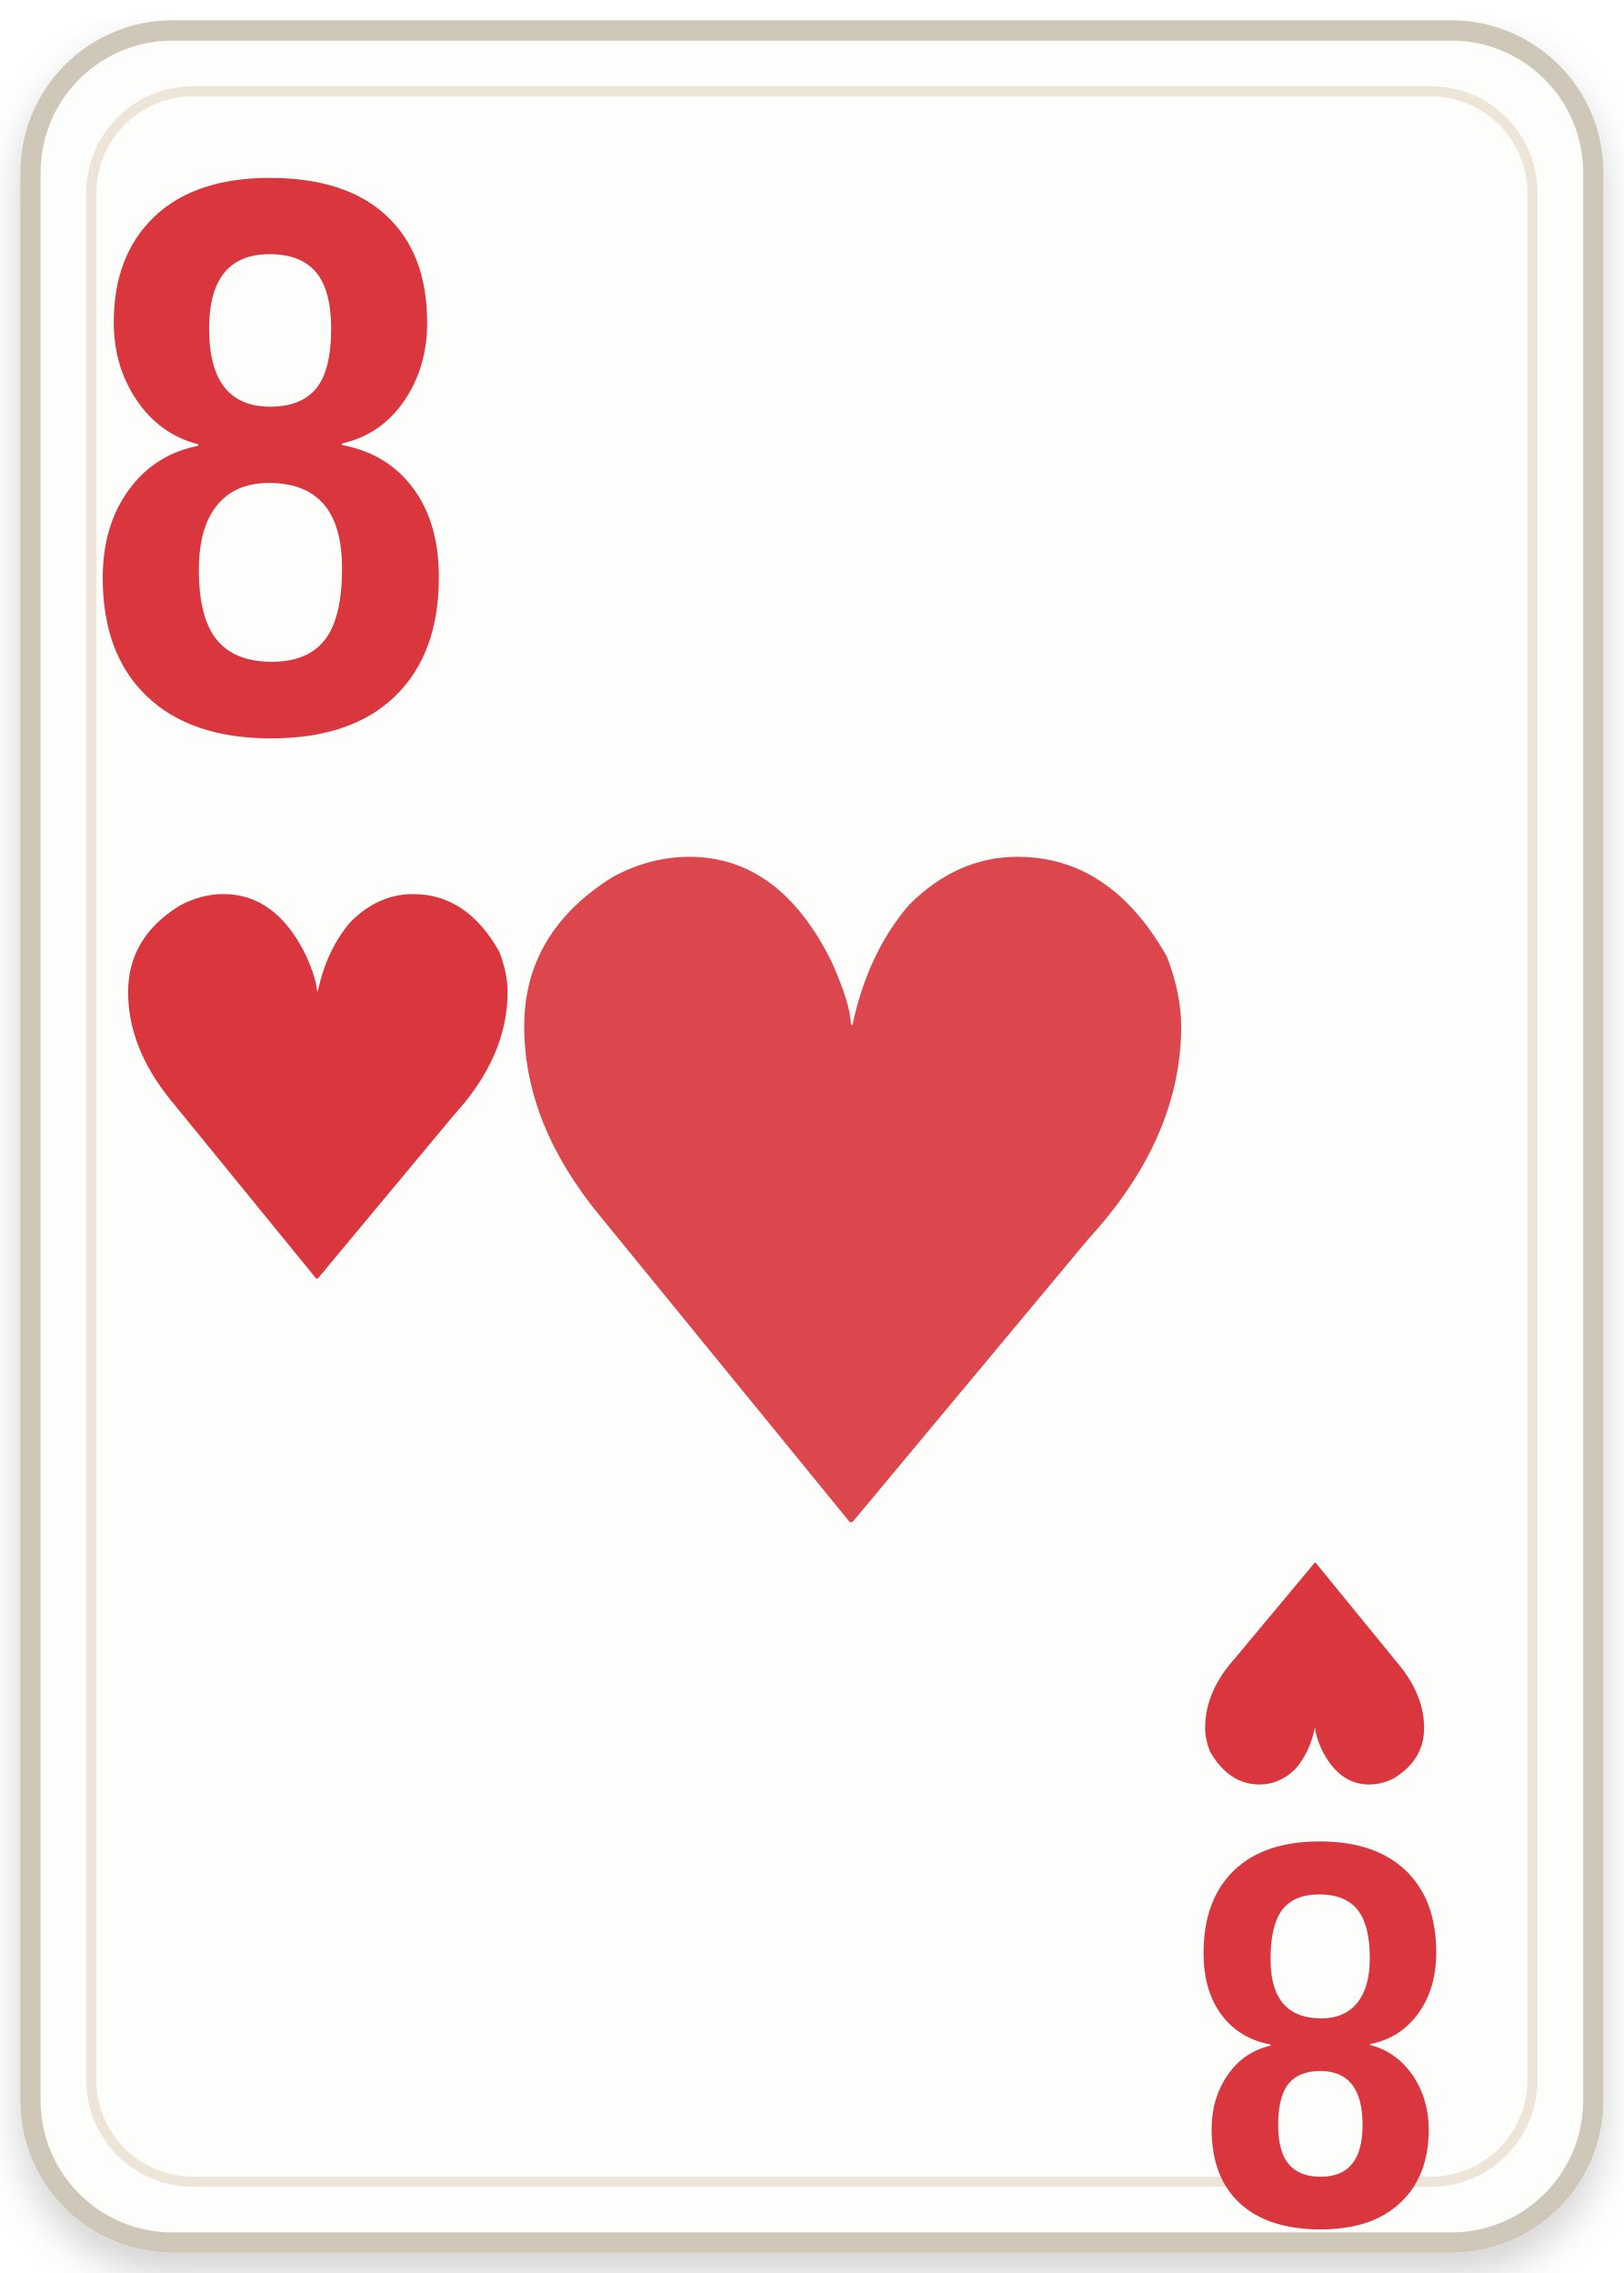
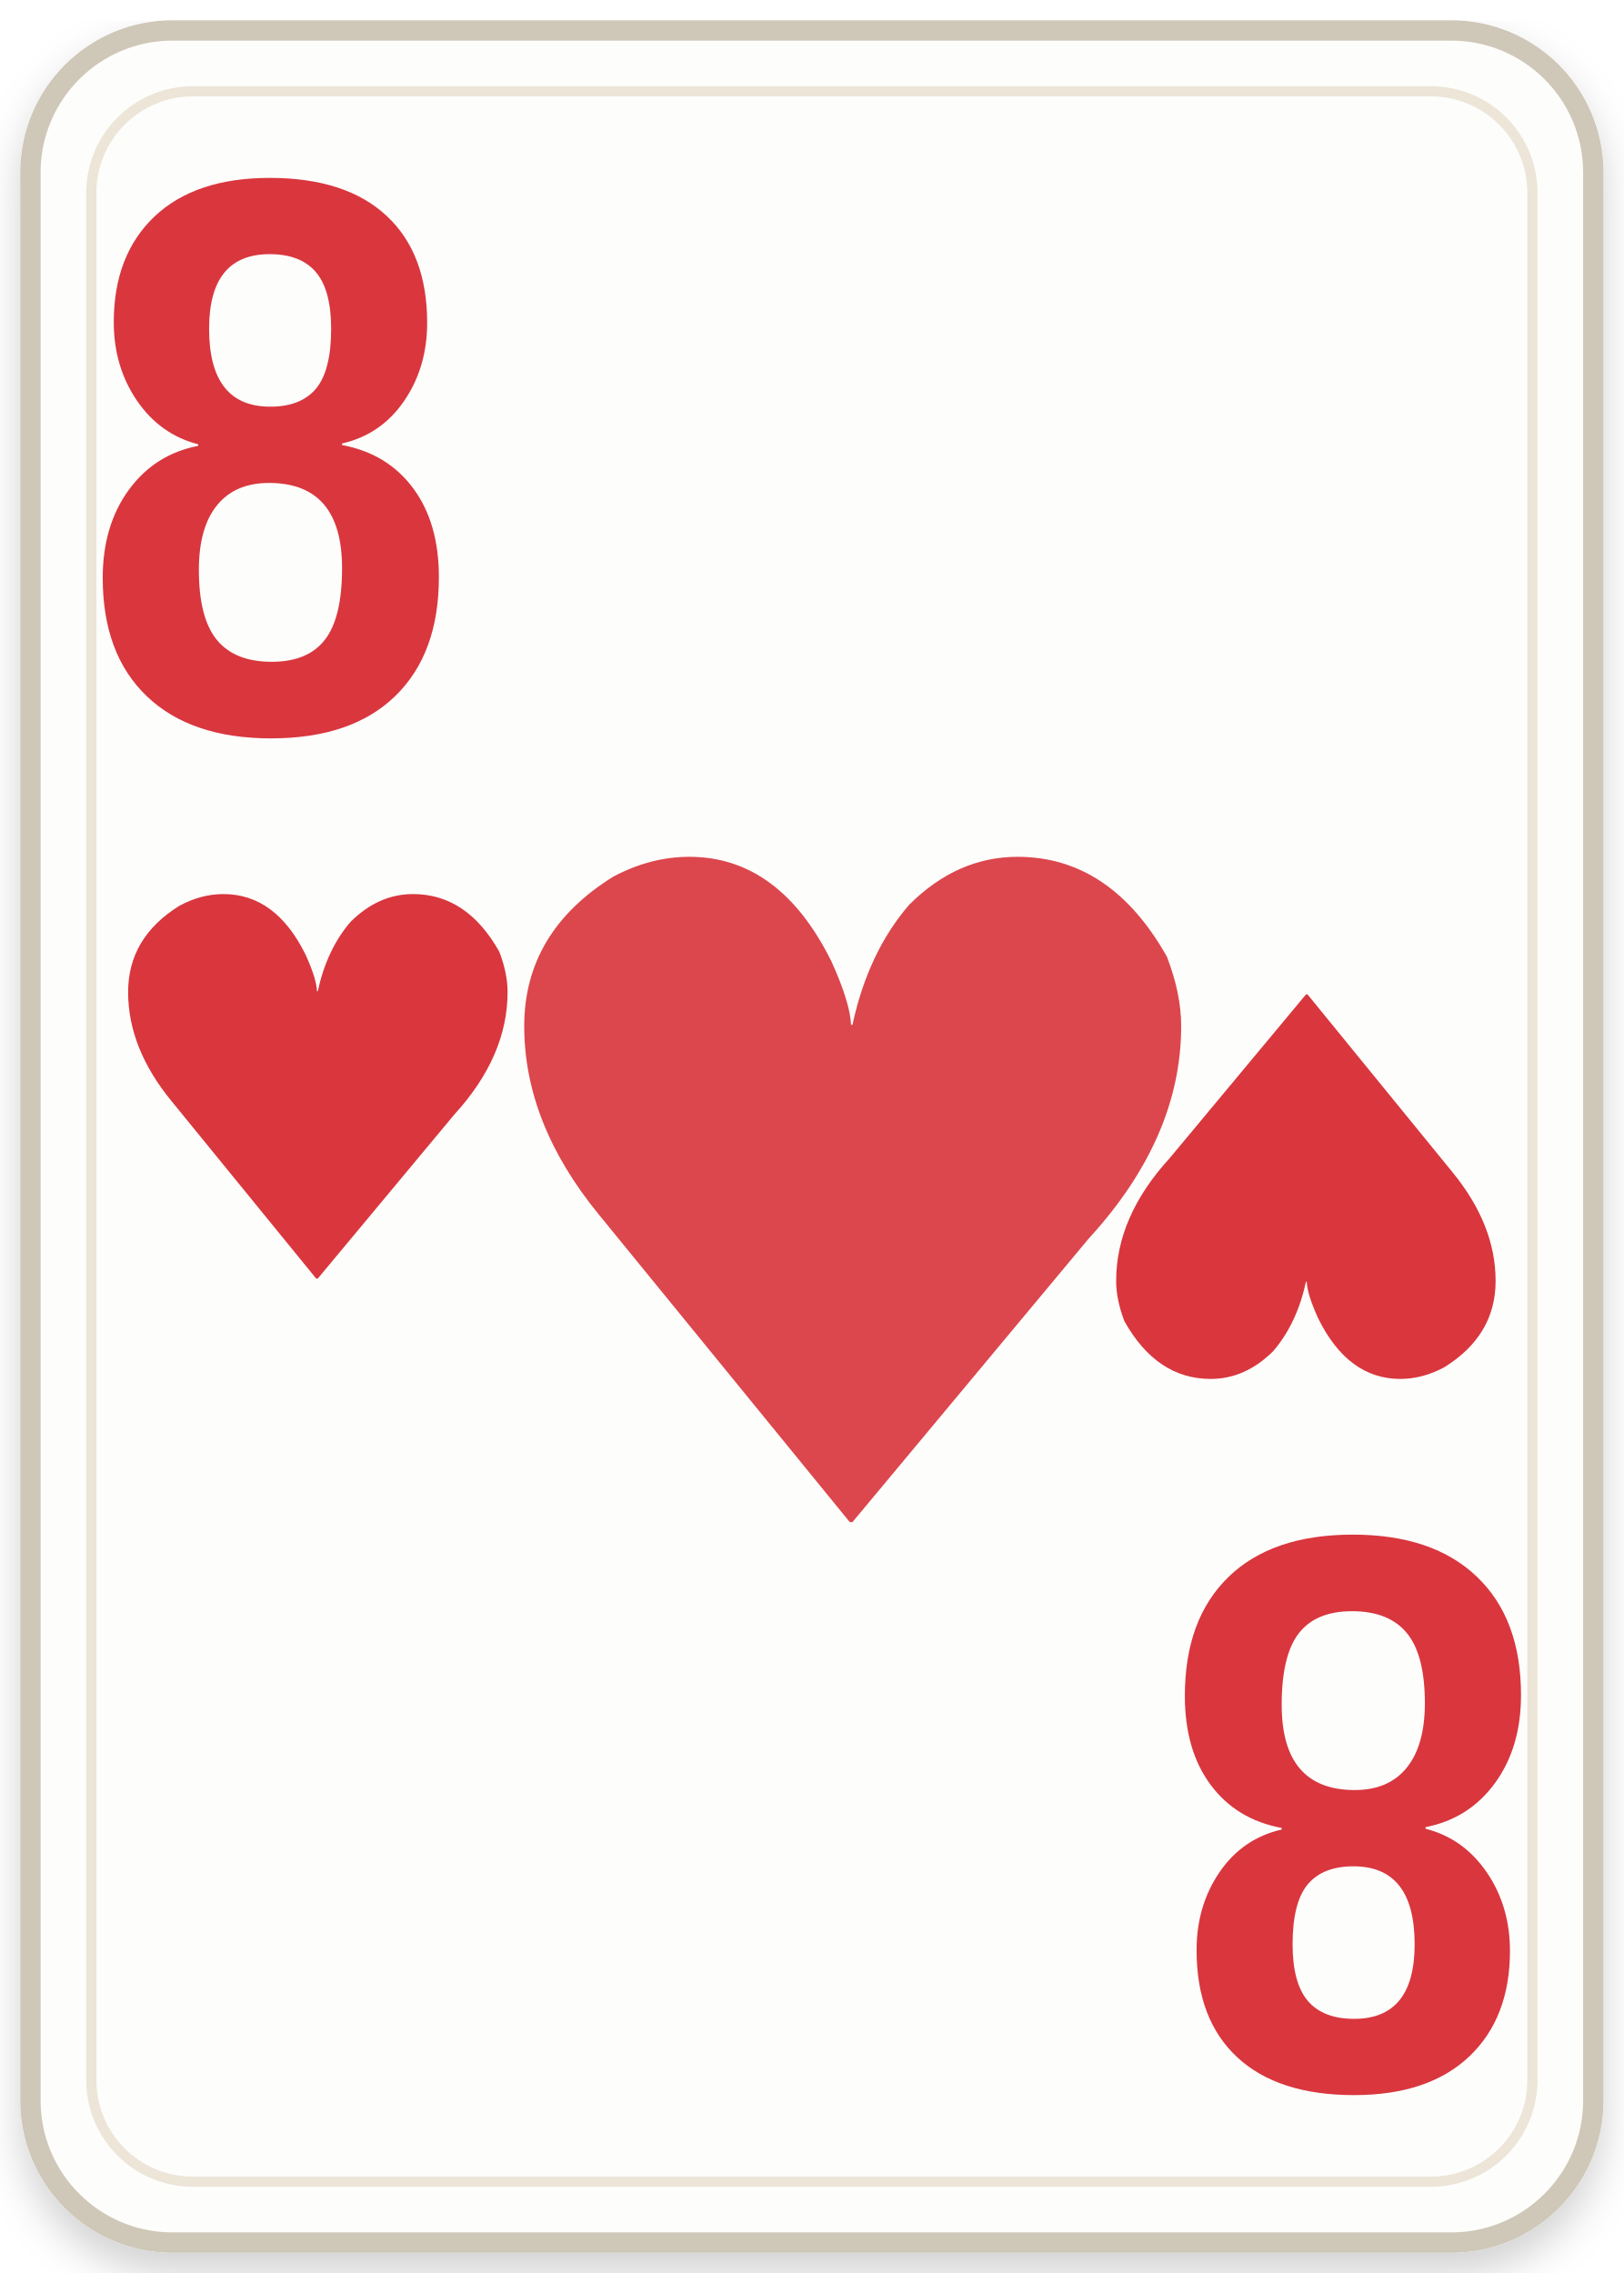
<svg xmlns="http://www.w3.org/2000/svg" viewBox="0 0 160 224" width="160" height="224">
  <defs>
    <filter id="s" x="-10%" y="-10%" width="120%" height="120%">
      <feDropShadow dx="0" dy="2" stdDeviation="2" flood-opacity=".18" />
    </filter>
  </defs>
  <rect x="3" y="3" width="154" height="218" rx="14" fill="#fdfdfb" stroke="#cfc7b8" stroke-width="2" filter="url(#s)" />
  <rect x="9" y="9" width="142" height="206" rx="10" fill="none" stroke="#ece5d8" />
  <g transform="translate(8 0) scale(0.86 1)">
    <text x="0" y="72" font-family="Arial, Helvetica, sans-serif" font-size="78" font-weight="800" fill="#d9363e">8</text>
  </g>
  <text x="8" y="126" font-family="Georgia, serif" font-size="52" fill="#d9363e">♥</text>
  <text x="84" y="150" text-anchor="middle" font-family="Georgia, serif" font-size="90" fill="#d9363e" opacity=".92">♥</text>
  <g transform="rotate(180 80 112)">
-     <g transform="translate(17 0) scale(0.86 1)">
-       <text x="0" y="42" font-family="Arial, Helvetica, sans-serif" font-size="54" font-weight="800" fill="#d9363e">8</text>
+     <g transform="translate(8 0) scale(0.86 1)">
+       <text x="0" y="72" font-family="Arial, Helvetica, sans-serif" font-size="78" font-weight="800" fill="#d9363e">8</text>
    </g>
-     <text x="17" y="70" font-family="Georgia, serif" font-size="30" fill="#d9363e">♥</text>
+     <text x="8" y="126" font-family="Georgia, serif" font-size="52" fill="#d9363e">♥</text>
  </g>
</svg>
